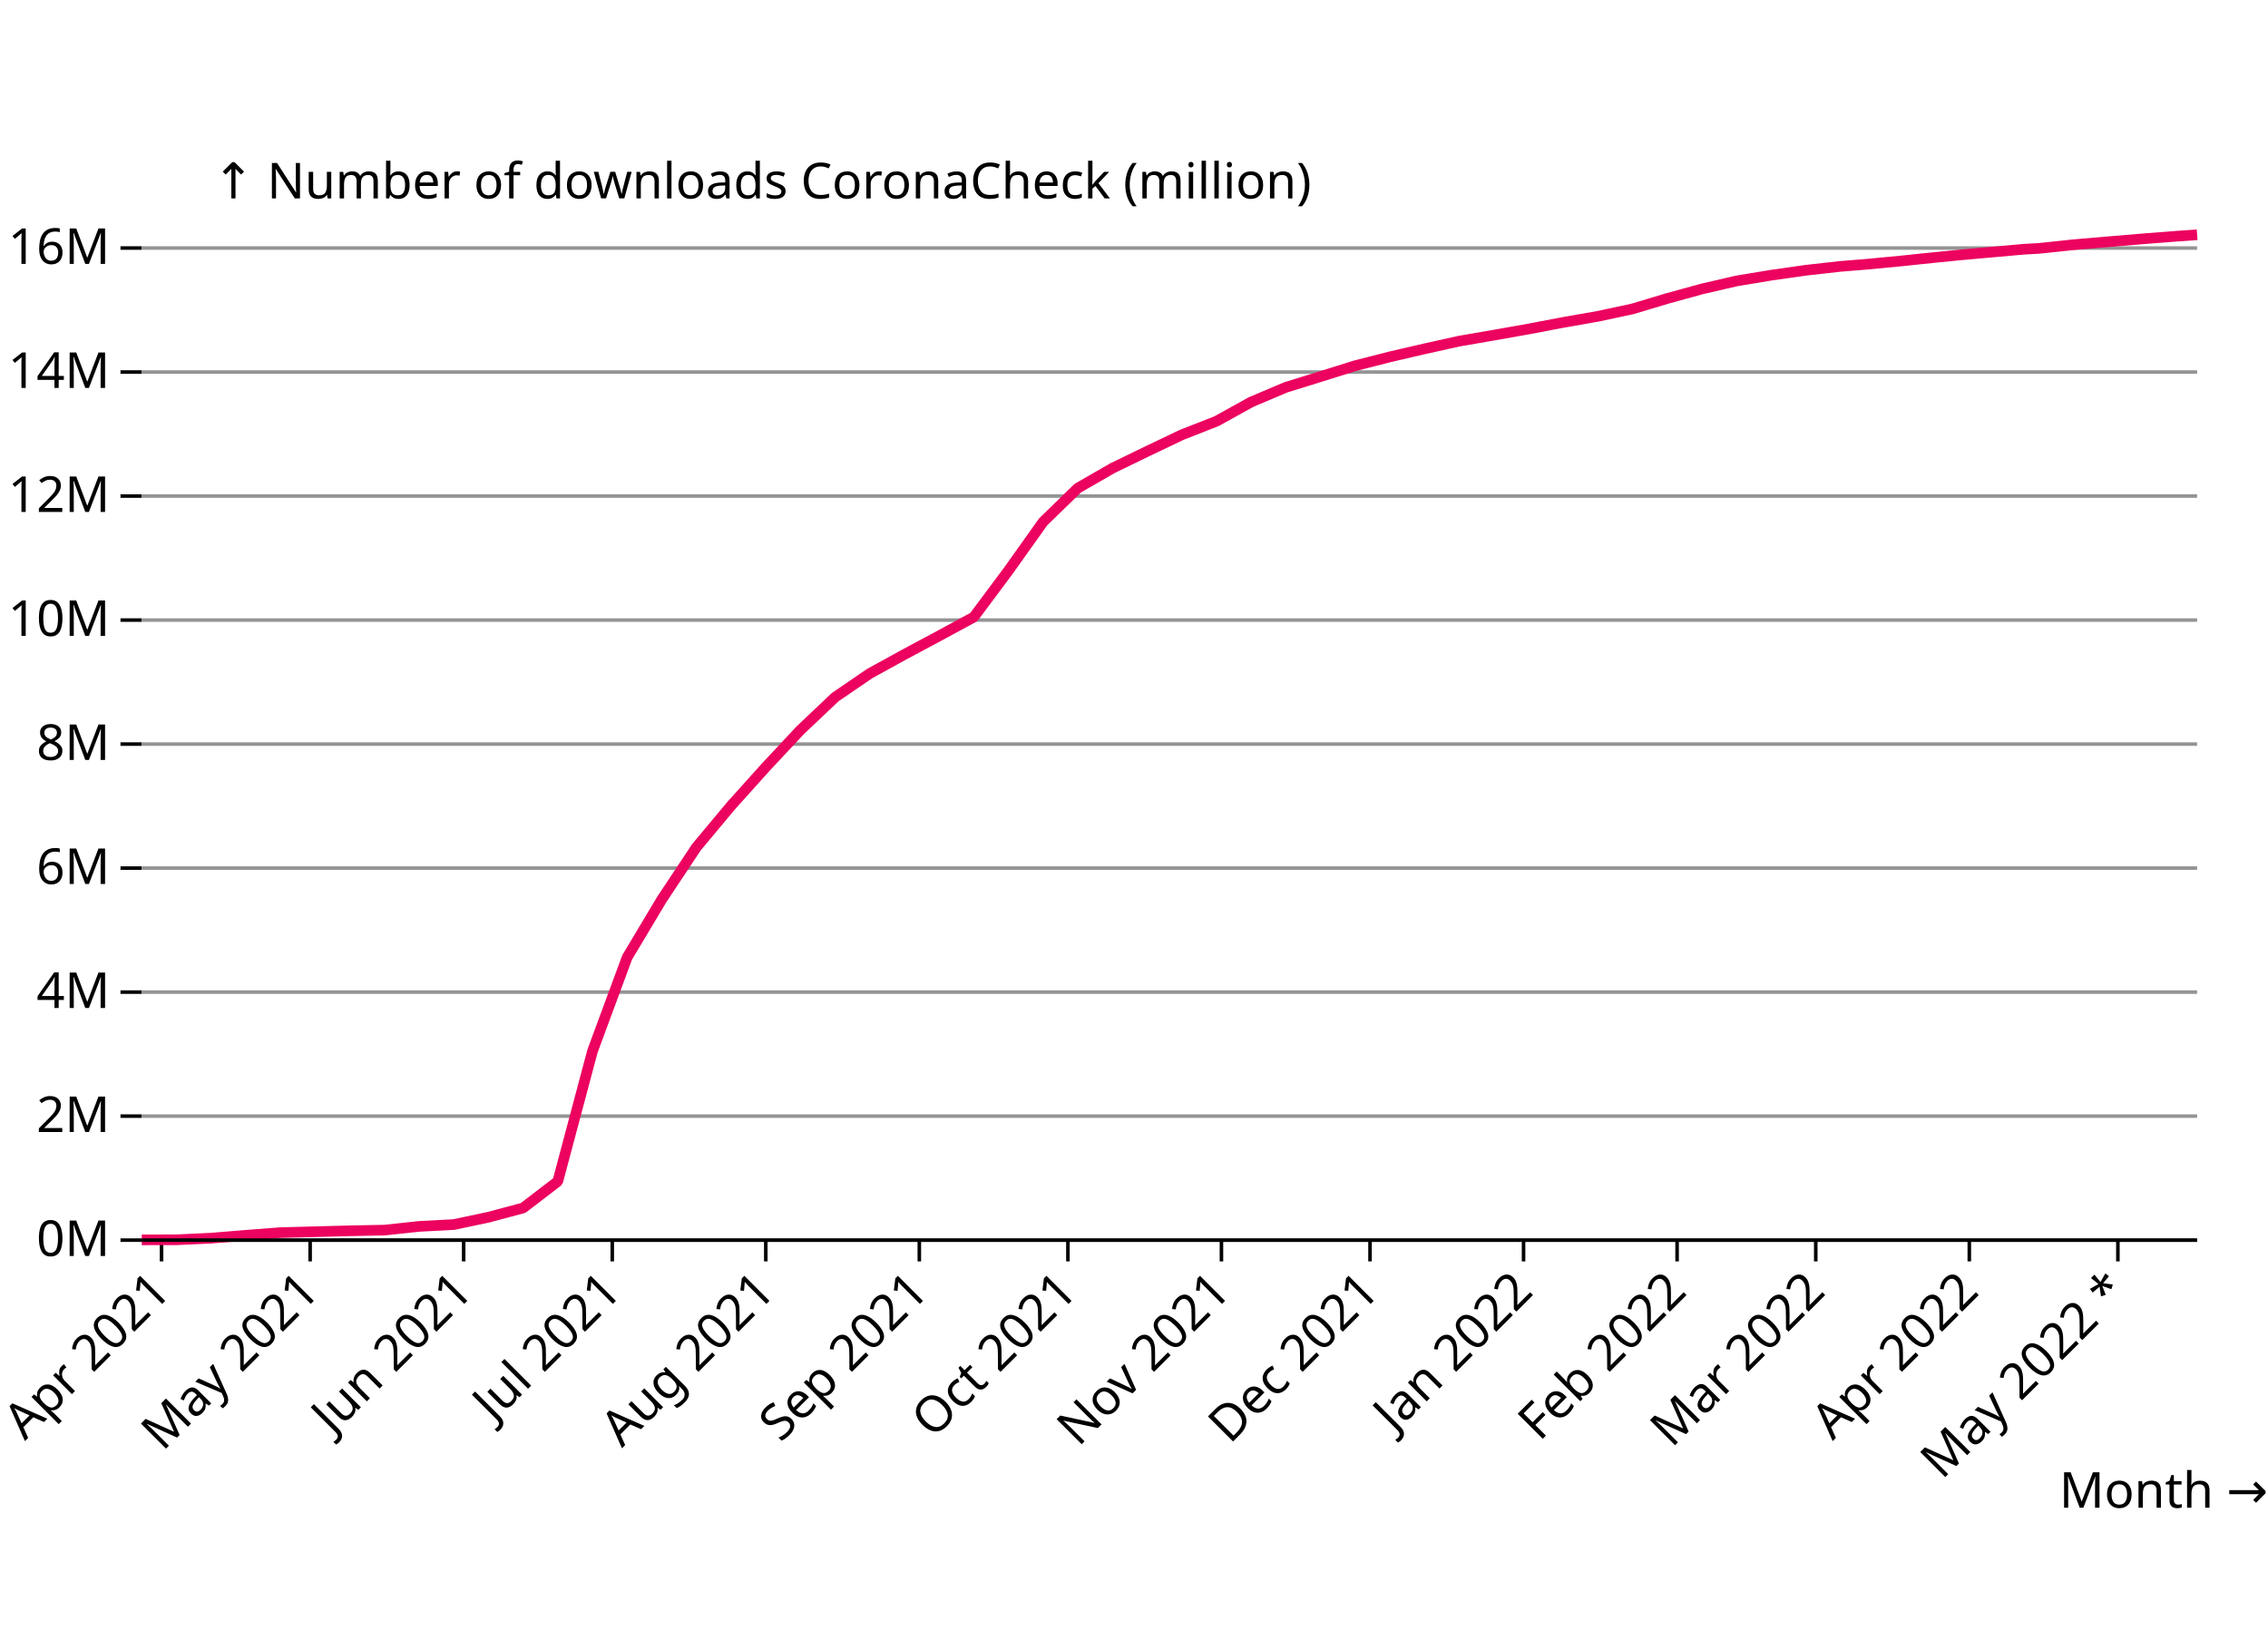
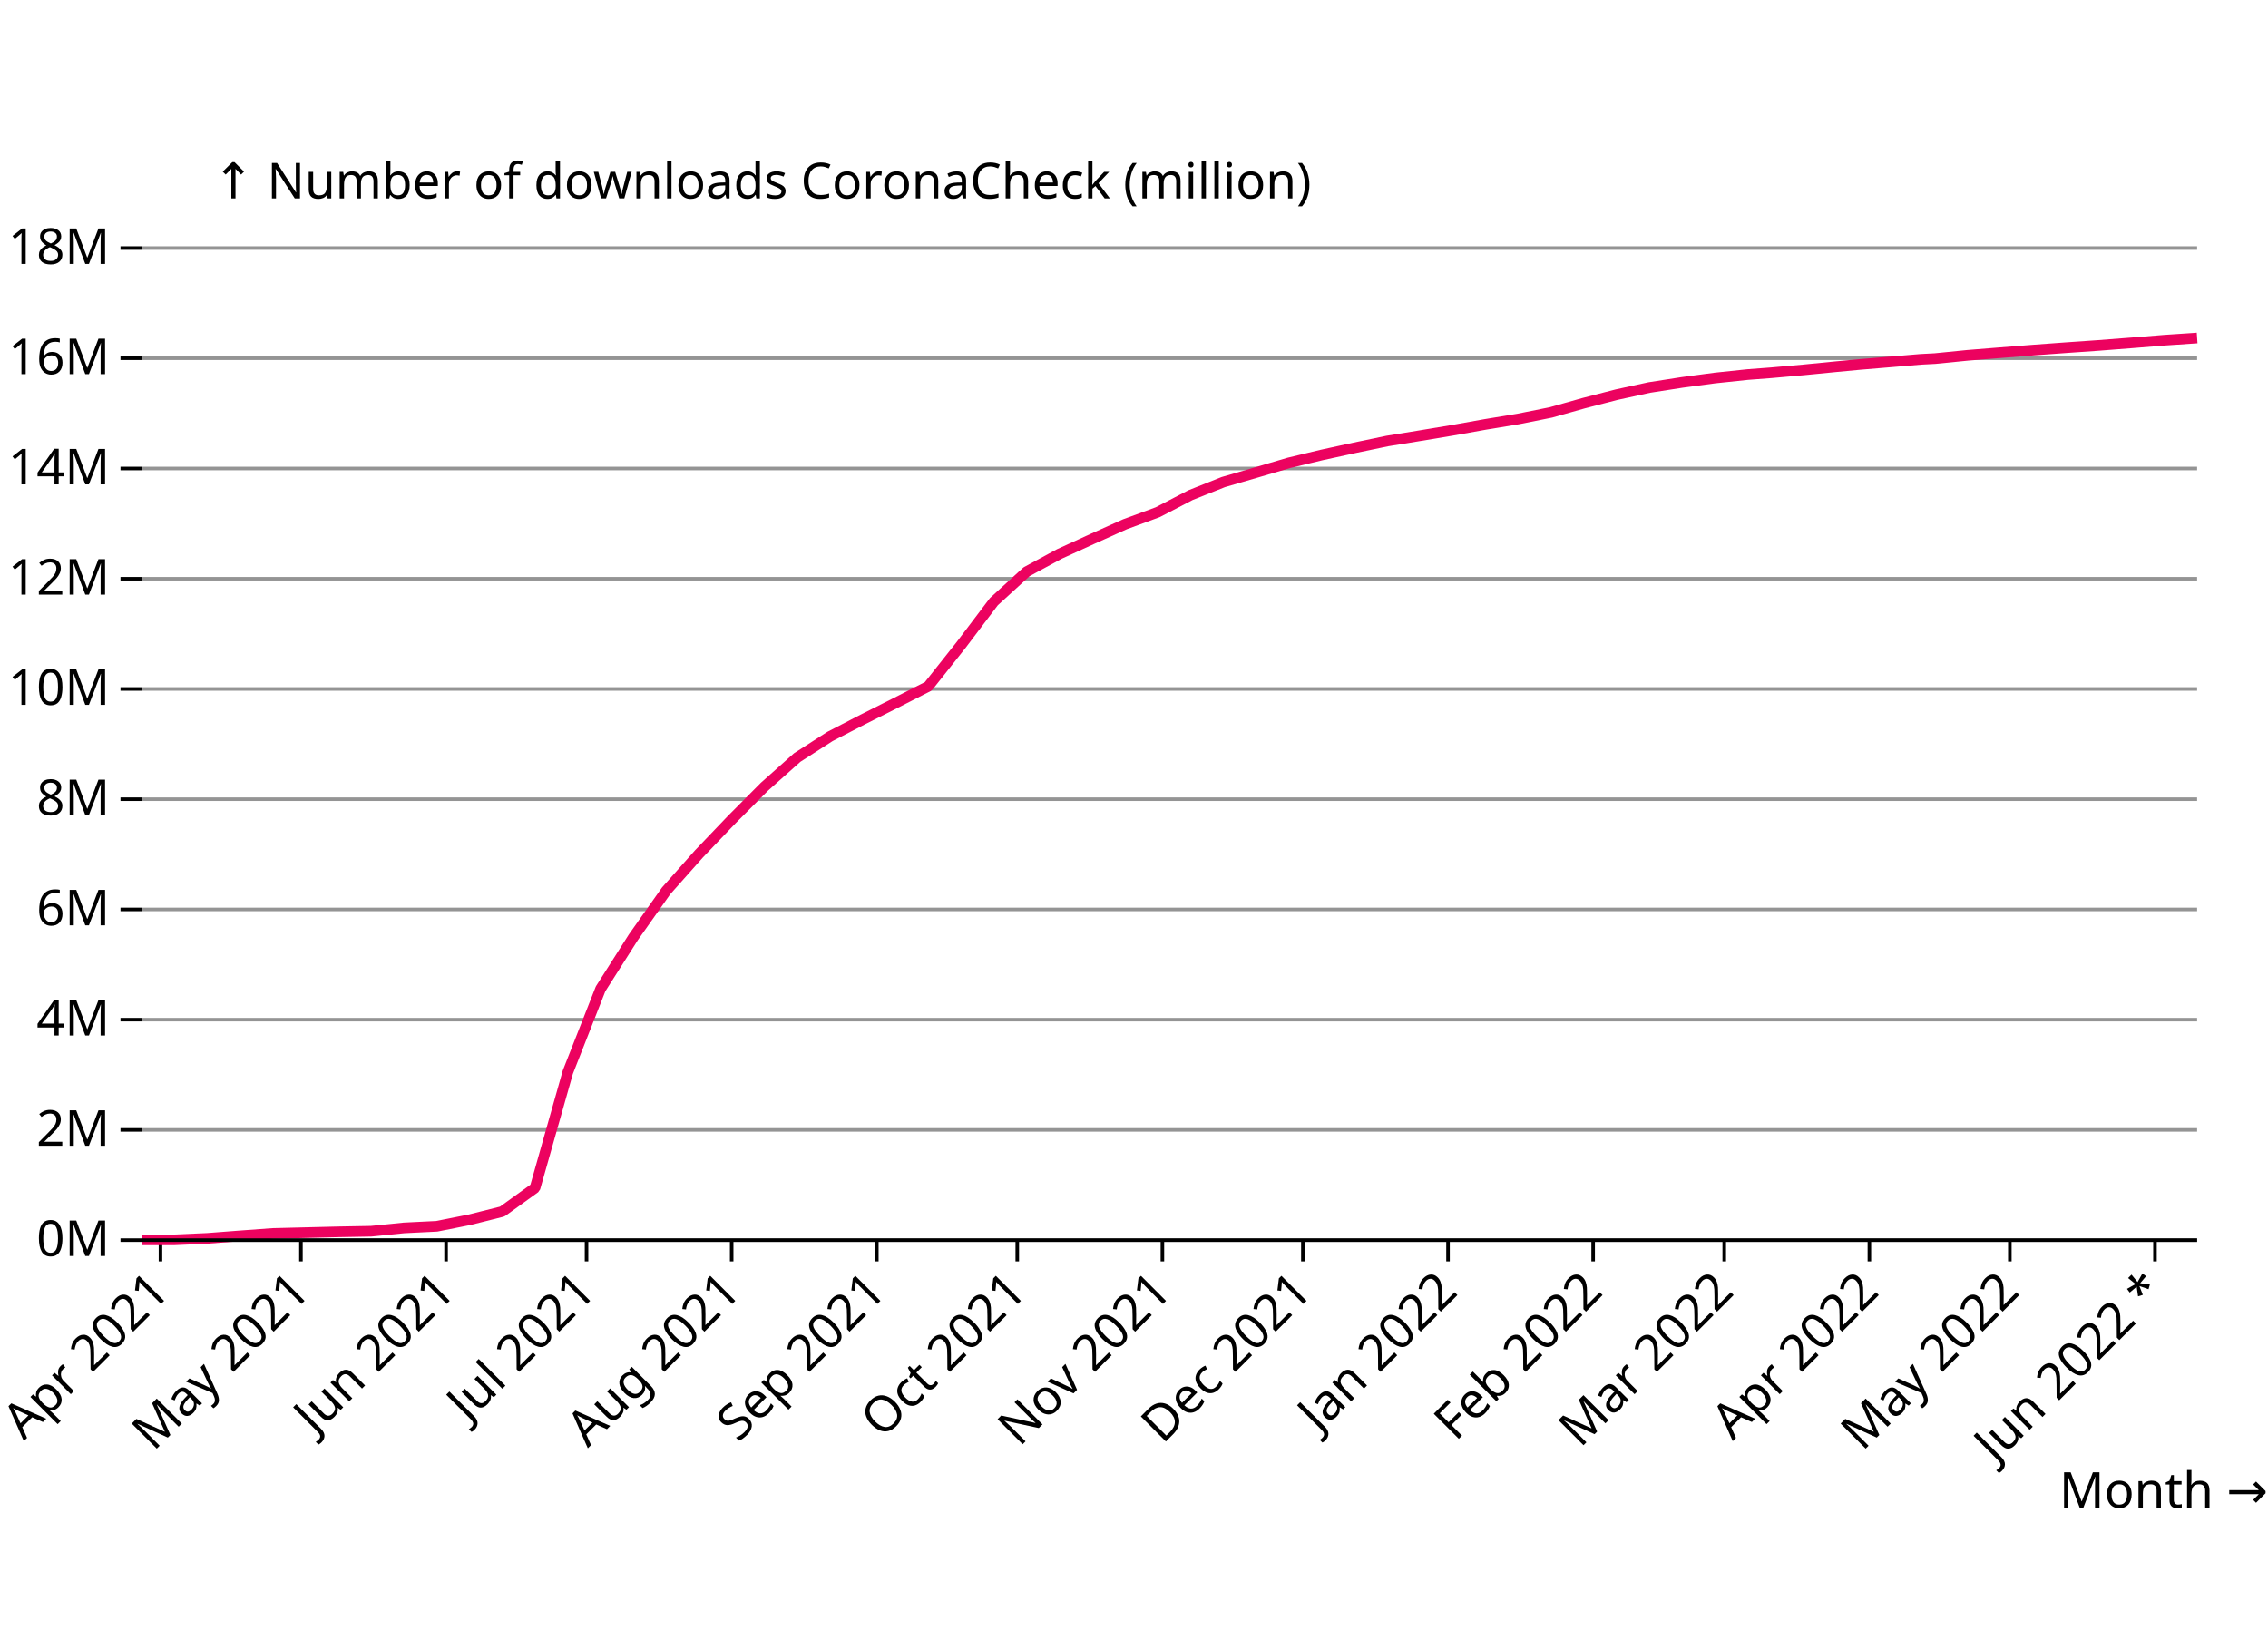
<svg xmlns="http://www.w3.org/2000/svg" class="plot" fill="currentColor" text-anchor="middle" width="640" height="460" viewBox="0 0 640 400" style="font-family: 'RO Sans', sans-serif; font-size: 14px;">
  <style>
        line[stroke-opacity] {
            stroke-opacity: 1;
            stroke: #949494;
        }
</style>
  <g transform="translate(40,0)" fill="none" text-anchor="end">
    <g class="tick" opacity="1" transform="translate(0,320)">
      <line stroke="currentColor" x2="-6" />
      <line stroke="currentColor" x2="580" stroke-opacity="0.1" />
      <text fill="currentColor" x="-9" dy="0.32em">0M</text>
    </g>
-     <g class="tick" opacity="1" transform="translate(0,285)">
+     <g class="tick" opacity="1" transform="translate(0,288.8889)">
      <line stroke="currentColor" x2="-6" />
      <line stroke="currentColor" x2="580" stroke-opacity="0.1" />
      <text fill="currentColor" x="-9" dy="0.32em">2M</text>
    </g>
-     <g class="tick" opacity="1" transform="translate(0,250)">
+     <g class="tick" opacity="1" transform="translate(0,257.7778)">
      <line stroke="currentColor" x2="-6" />
      <line stroke="currentColor" x2="580" stroke-opacity="0.1" />
      <text fill="currentColor" x="-9" dy="0.32em">4M</text>
    </g>
-     <g class="tick" opacity="1" transform="translate(0,215)">
+     <g class="tick" opacity="1" transform="translate(0,226.6667)">
      <line stroke="currentColor" x2="-6" />
      <line stroke="currentColor" x2="580" stroke-opacity="0.1" />
      <text fill="currentColor" x="-9" dy="0.32em">6M</text>
    </g>
-     <g class="tick" opacity="1" transform="translate(0,180)">
+     <g class="tick" opacity="1" transform="translate(0,195.5556)">
      <line stroke="currentColor" x2="-6" />
      <line stroke="currentColor" x2="580" stroke-opacity="0.1" />
      <text fill="currentColor" x="-9" dy="0.32em">8M</text>
    </g>
-     <g class="tick" opacity="1" transform="translate(0,145)">
+     <g class="tick" opacity="1" transform="translate(0,164.4444)">
      <line stroke="currentColor" x2="-6" />
      <line stroke="currentColor" x2="580" stroke-opacity="0.1" />
      <text fill="currentColor" x="-9" dy="0.32em">10M</text>
    </g>
-     <g class="tick" opacity="1" transform="translate(0,110)">
+     <g class="tick" opacity="1" transform="translate(0,133.3333)">
      <line stroke="currentColor" x2="-6" />
      <line stroke="currentColor" x2="580" stroke-opacity="0.1" />
      <text fill="currentColor" x="-9" dy="0.32em">12M</text>
    </g>
-     <g class="tick" opacity="1" transform="translate(0,75)">
+     <g class="tick" opacity="1" transform="translate(0,102.2222)">
      <line stroke="currentColor" x2="-6" />
      <line stroke="currentColor" x2="580" stroke-opacity="0.1" />
      <text fill="currentColor" x="-9" dy="0.32em">14M</text>
    </g>
-     <g class="tick" opacity="1" transform="translate(0,40)">
+     <g class="tick" opacity="1" transform="translate(0,71.11111)">
      <line stroke="currentColor" x2="-6" />
      <line stroke="currentColor" x2="580" stroke-opacity="0.1" />
      <text fill="currentColor" x="-9" dy="0.32em">16M</text>
    </g>
+     <g class="tick" opacity="1" transform="translate(0,40)">
+       <line stroke="currentColor" x2="-6" />
+       <line stroke="currentColor" x2="580" stroke-opacity="0.1" />
+       <text fill="currentColor" x="-9" dy="0.32em">18M</text>
+     </g>
    <text fill="currentColor" transform="translate(20,40)" dy="-1em" text-anchor="start">↑ Number of downloads CoronaCheck (million)</text>
  </g>
  <g transform="translate(0,320)" fill="none" text-anchor="middle">
-     <g class="tick" opacity="1" transform="translate(45.59036,0)">
+     <g class="tick" opacity="1" transform="translate(45.28474,0)">
      <line stroke="currentColor" y2="6" />
      <text fill="currentColor" dy="0.32em" transform="translate(0, 11.82843) rotate(-45)" text-anchor="end">Apr 2021</text>
    </g>
-     <g class="tick" opacity="1" transform="translate(87.51807,0)">
+     <g class="tick" opacity="1" transform="translate(84.92027,0)">
      <line stroke="currentColor" y2="6" />
      <text fill="currentColor" dy="0.32em" transform="translate(0, 11.82843) rotate(-45)" text-anchor="end">May 2021</text>
    </g>
-     <g class="tick" opacity="1" transform="translate(130.8434,0)">
+     <g class="tick" opacity="1" transform="translate(125.877,0)">
      <line stroke="currentColor" y2="6" />
      <text fill="currentColor" dy="0.32em" transform="translate(0, 11.82843) rotate(-45)" text-anchor="end">Jun 2021</text>
    </g>
-     <g class="tick" opacity="1" transform="translate(172.7711,0)">
+     <g class="tick" opacity="1" transform="translate(165.5125,0)">
      <line stroke="currentColor" y2="6" />
      <text fill="currentColor" dy="0.32em" transform="translate(0, 11.82843) rotate(-45)" text-anchor="end">Jul 2021</text>
    </g>
-     <g class="tick" opacity="1" transform="translate(216.0964,0)">
+     <g class="tick" opacity="1" transform="translate(206.4692,0)">
      <line stroke="currentColor" y2="6" />
      <text fill="currentColor" dy="0.32em" transform="translate(0, 11.82843) rotate(-45)" text-anchor="end">Aug 2021</text>
    </g>
-     <g class="tick" opacity="1" transform="translate(259.4217,0)">
+     <g class="tick" opacity="1" transform="translate(247.426,0)">
      <line stroke="currentColor" y2="6" />
      <text fill="currentColor" dy="0.32em" transform="translate(0, 11.82843) rotate(-45)" text-anchor="end">Sep 2021</text>
    </g>
-     <g class="tick" opacity="1" transform="translate(301.3494,0)">
+     <g class="tick" opacity="1" transform="translate(287.0615,0)">
      <line stroke="currentColor" y2="6" />
      <text fill="currentColor" dy="0.32em" transform="translate(0, 11.82843) rotate(-45)" text-anchor="end">Oct 2021</text>
    </g>
-     <g class="tick" opacity="1" transform="translate(344.6747,0)">
+     <g class="tick" opacity="1" transform="translate(328.0182,0)">
      <line stroke="currentColor" y2="6" />
      <text fill="currentColor" dy="0.32em" transform="translate(0, 11.82843) rotate(-45)" text-anchor="end">Nov 2021</text>
    </g>
-     <g class="tick" opacity="1" transform="translate(386.6024,0)">
+     <g class="tick" opacity="1" transform="translate(367.6538,0)">
      <line stroke="currentColor" y2="6" />
      <text fill="currentColor" dy="0.32em" transform="translate(0, 11.82843) rotate(-45)" text-anchor="end">Dec 2021</text>
    </g>
-     <g class="tick" opacity="1" transform="translate(429.9277,0)">
+     <g class="tick" opacity="1" transform="translate(408.6105,0)">
      <line stroke="currentColor" y2="6" />
      <text fill="currentColor" dy="0.32em" transform="translate(0, 11.82843) rotate(-45)" text-anchor="end">Jan 2022</text>
    </g>
-     <g class="tick" opacity="1" transform="translate(473.253,0)">
+     <g class="tick" opacity="1" transform="translate(449.5672,0)">
      <line stroke="currentColor" y2="6" />
      <text fill="currentColor" dy="0.32em" transform="translate(0, 11.82843) rotate(-45)" text-anchor="end">Feb 2022</text>
    </g>
-     <g class="tick" opacity="1" transform="translate(512.3855,0)">
+     <g class="tick" opacity="1" transform="translate(486.5604,0)">
      <line stroke="currentColor" y2="6" />
      <text fill="currentColor" dy="0.32em" transform="translate(0, 11.82843) rotate(-45)" text-anchor="end">Mar 2022</text>
    </g>
-     <g class="tick" opacity="1" transform="translate(555.7108,0)">
+     <g class="tick" opacity="1" transform="translate(527.5171,0)">
      <line stroke="currentColor" y2="6" />
      <text fill="currentColor" dy="0.32em" transform="translate(0, 11.82843) rotate(-45)" text-anchor="end">Apr 2022</text>
    </g>
-     <g class="tick" opacity="1" transform="translate(597.6386,0)">
+     <g class="tick" opacity="1" transform="translate(567.1526,0)">
      <line stroke="currentColor" y2="6" />
-       <text fill="currentColor" dy="0.32em" transform="translate(0, 11.82843) rotate(-45)" text-anchor="end">May 2022 *</text>
+       <text fill="currentColor" dy="0.32em" transform="translate(0, 11.82843) rotate(-45)" text-anchor="end">May 2022</text>
+     </g>
+     <g class="tick" opacity="1" transform="translate(608.1093,0)">
+       <line stroke="currentColor" y2="6" />
+       <text fill="currentColor" dy="0.32em" transform="translate(0, 11.82843) rotate(-45)" text-anchor="end">Jun 2022 *</text>
    </g>
    <text fill="currentColor" transform="translate(640,80)" dy="-0.32em" text-anchor="end">Month →</text>
  </g>
  <g fill="none" stroke="#ec025f" stroke-width="3" stroke-miterlimit="1">
-     <path d="M40,319.913L49.783,319.904L59.566,319.443L69.349,318.642L79.133,317.884L88.916,317.625L98.699,317.367L108.482,317.175L118.265,316.124L128.048,315.608L137.831,313.538L147.614,310.924L157.398,303.423L167.181,266.691L176.964,240.217L186.747,223.842L196.53,209.102L206.313,197.384L216.096,186.495L225.88,176.035L235.663,166.763L245.446,160.075L255.229,154.694L265.012,149.46L274.795,144.155L284.578,131.031L294.361,117.281L304.145,107.765L313.928,102.133L323.711,97.381L333.494,92.713L343.277,88.878L353.06,83.461L362.843,79.314L372.627,76.283L382.41,73.219L392.193,70.719L401.976,68.45L411.759,66.281L421.542,64.589L431.325,62.857L441.108,60.995L450.892,59.277L460.675,57.183L470.458,54.246L480.241,51.558L480.241,51.558L490.024,49.289L499.807,47.667L509.59,46.274L519.373,45.178L526.361,44.614L536.145,43.687L545.928,42.663L552.916,41.965L571.084,40.344L575.277,40.111L585.06,39.072L594.843,38.235L604.627,37.411L614.41,36.65L620,36.258" />
+     <path d="M40,319.923L49.248,319.914L58.497,319.505L67.745,318.793L76.993,318.12L86.241,317.889L95.49,317.659L104.738,317.489L113.986,316.554L123.235,316.096L132.483,314.256L141.731,311.932L150.979,305.265L160.228,272.614L169.476,249.082L178.724,234.526L187.973,221.424L197.221,211.008L206.469,201.329L215.718,192.031L224.966,183.789L234.214,177.844L243.462,173.061L252.711,168.409L261.959,163.693L271.207,152.027L280.456,139.805L289.704,131.347L298.952,126.34L308.2,122.117L317.449,117.967L326.697,114.558L335.945,109.743L345.194,106.057L354.442,103.363L363.69,100.639L372.938,98.417L382.187,96.4L391.435,94.472L400.683,92.968L409.932,91.428L419.18,89.773L428.428,88.246L437.677,86.385L446.925,83.774L456.173,81.385L456.173,81.385L465.421,79.368L474.67,77.927L483.918,76.688L493.166,75.714L499.772,75.212L509.021,74.388L518.269,73.478L524.875,72.858L542.05,71.417L546.014,71.21L555.262,70.286L564.51,69.542L573.759,68.81L583.007,68.133L592.255,67.49L601.503,66.773L610.752,66.024L620,65.4" />
  </g>
  <g stroke="currentColor">
    <line x1="40" x2="620" y1="320" y2="320" />
  </g>
</svg>
